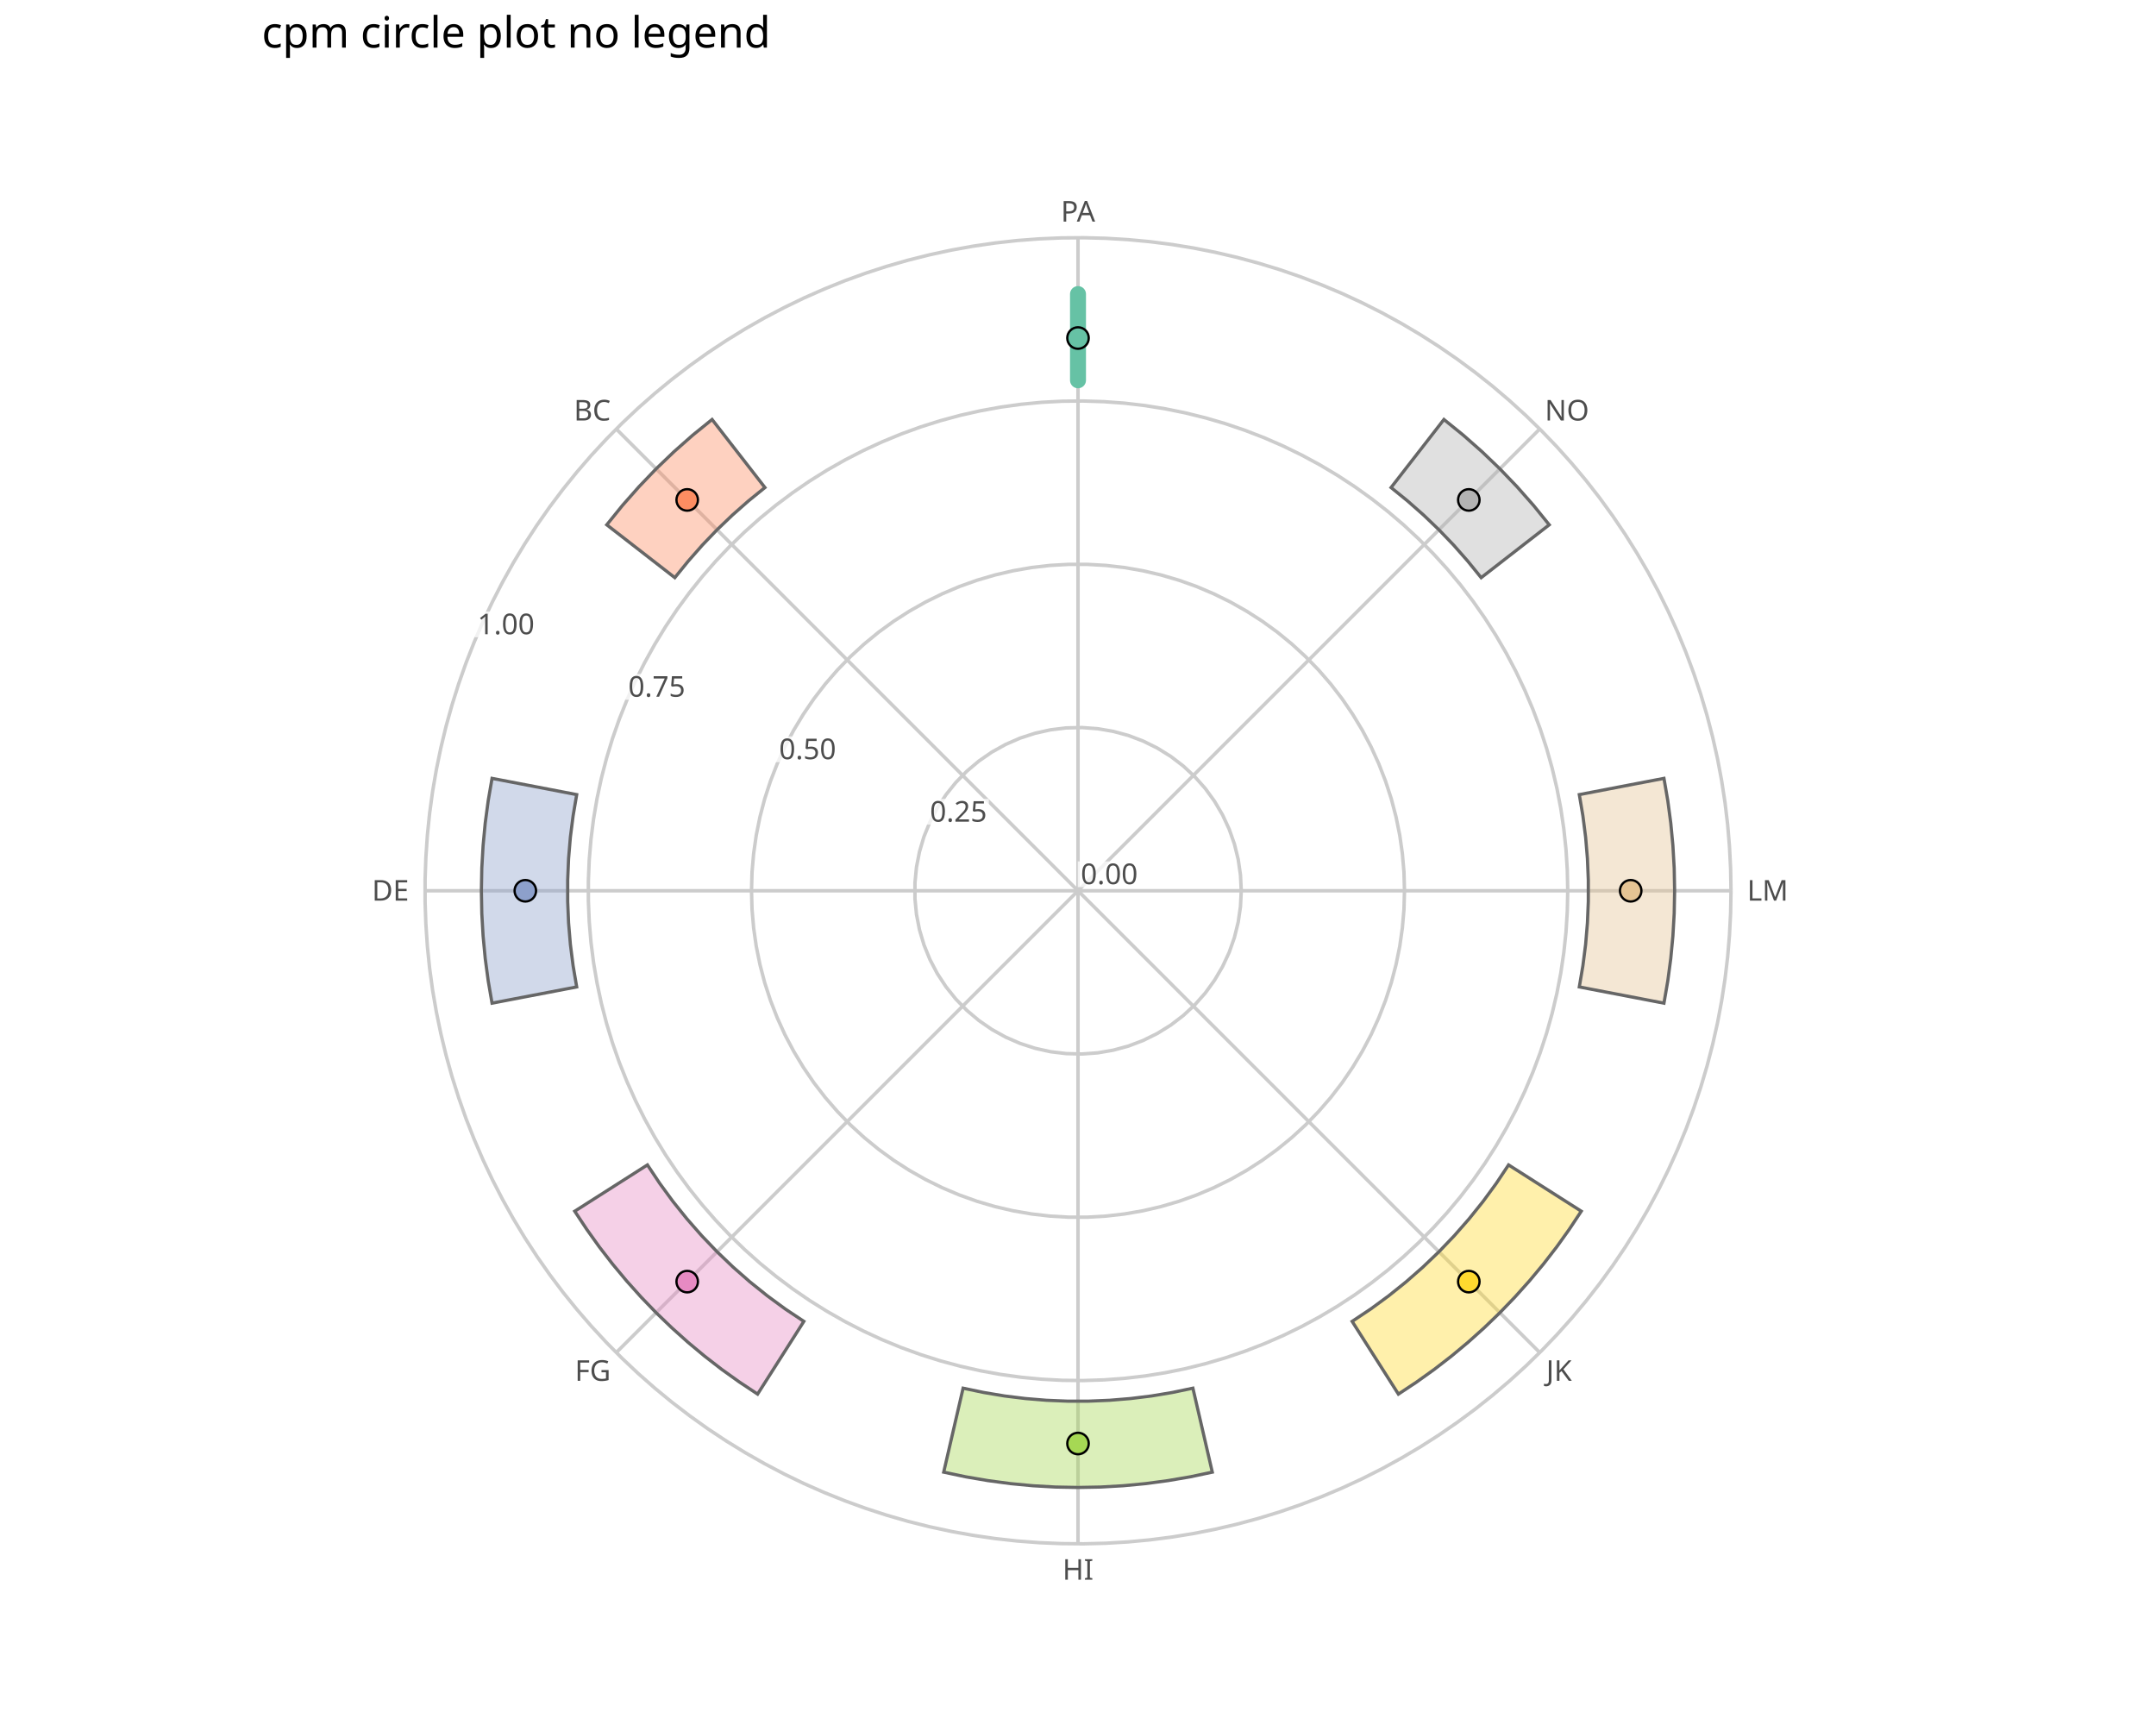
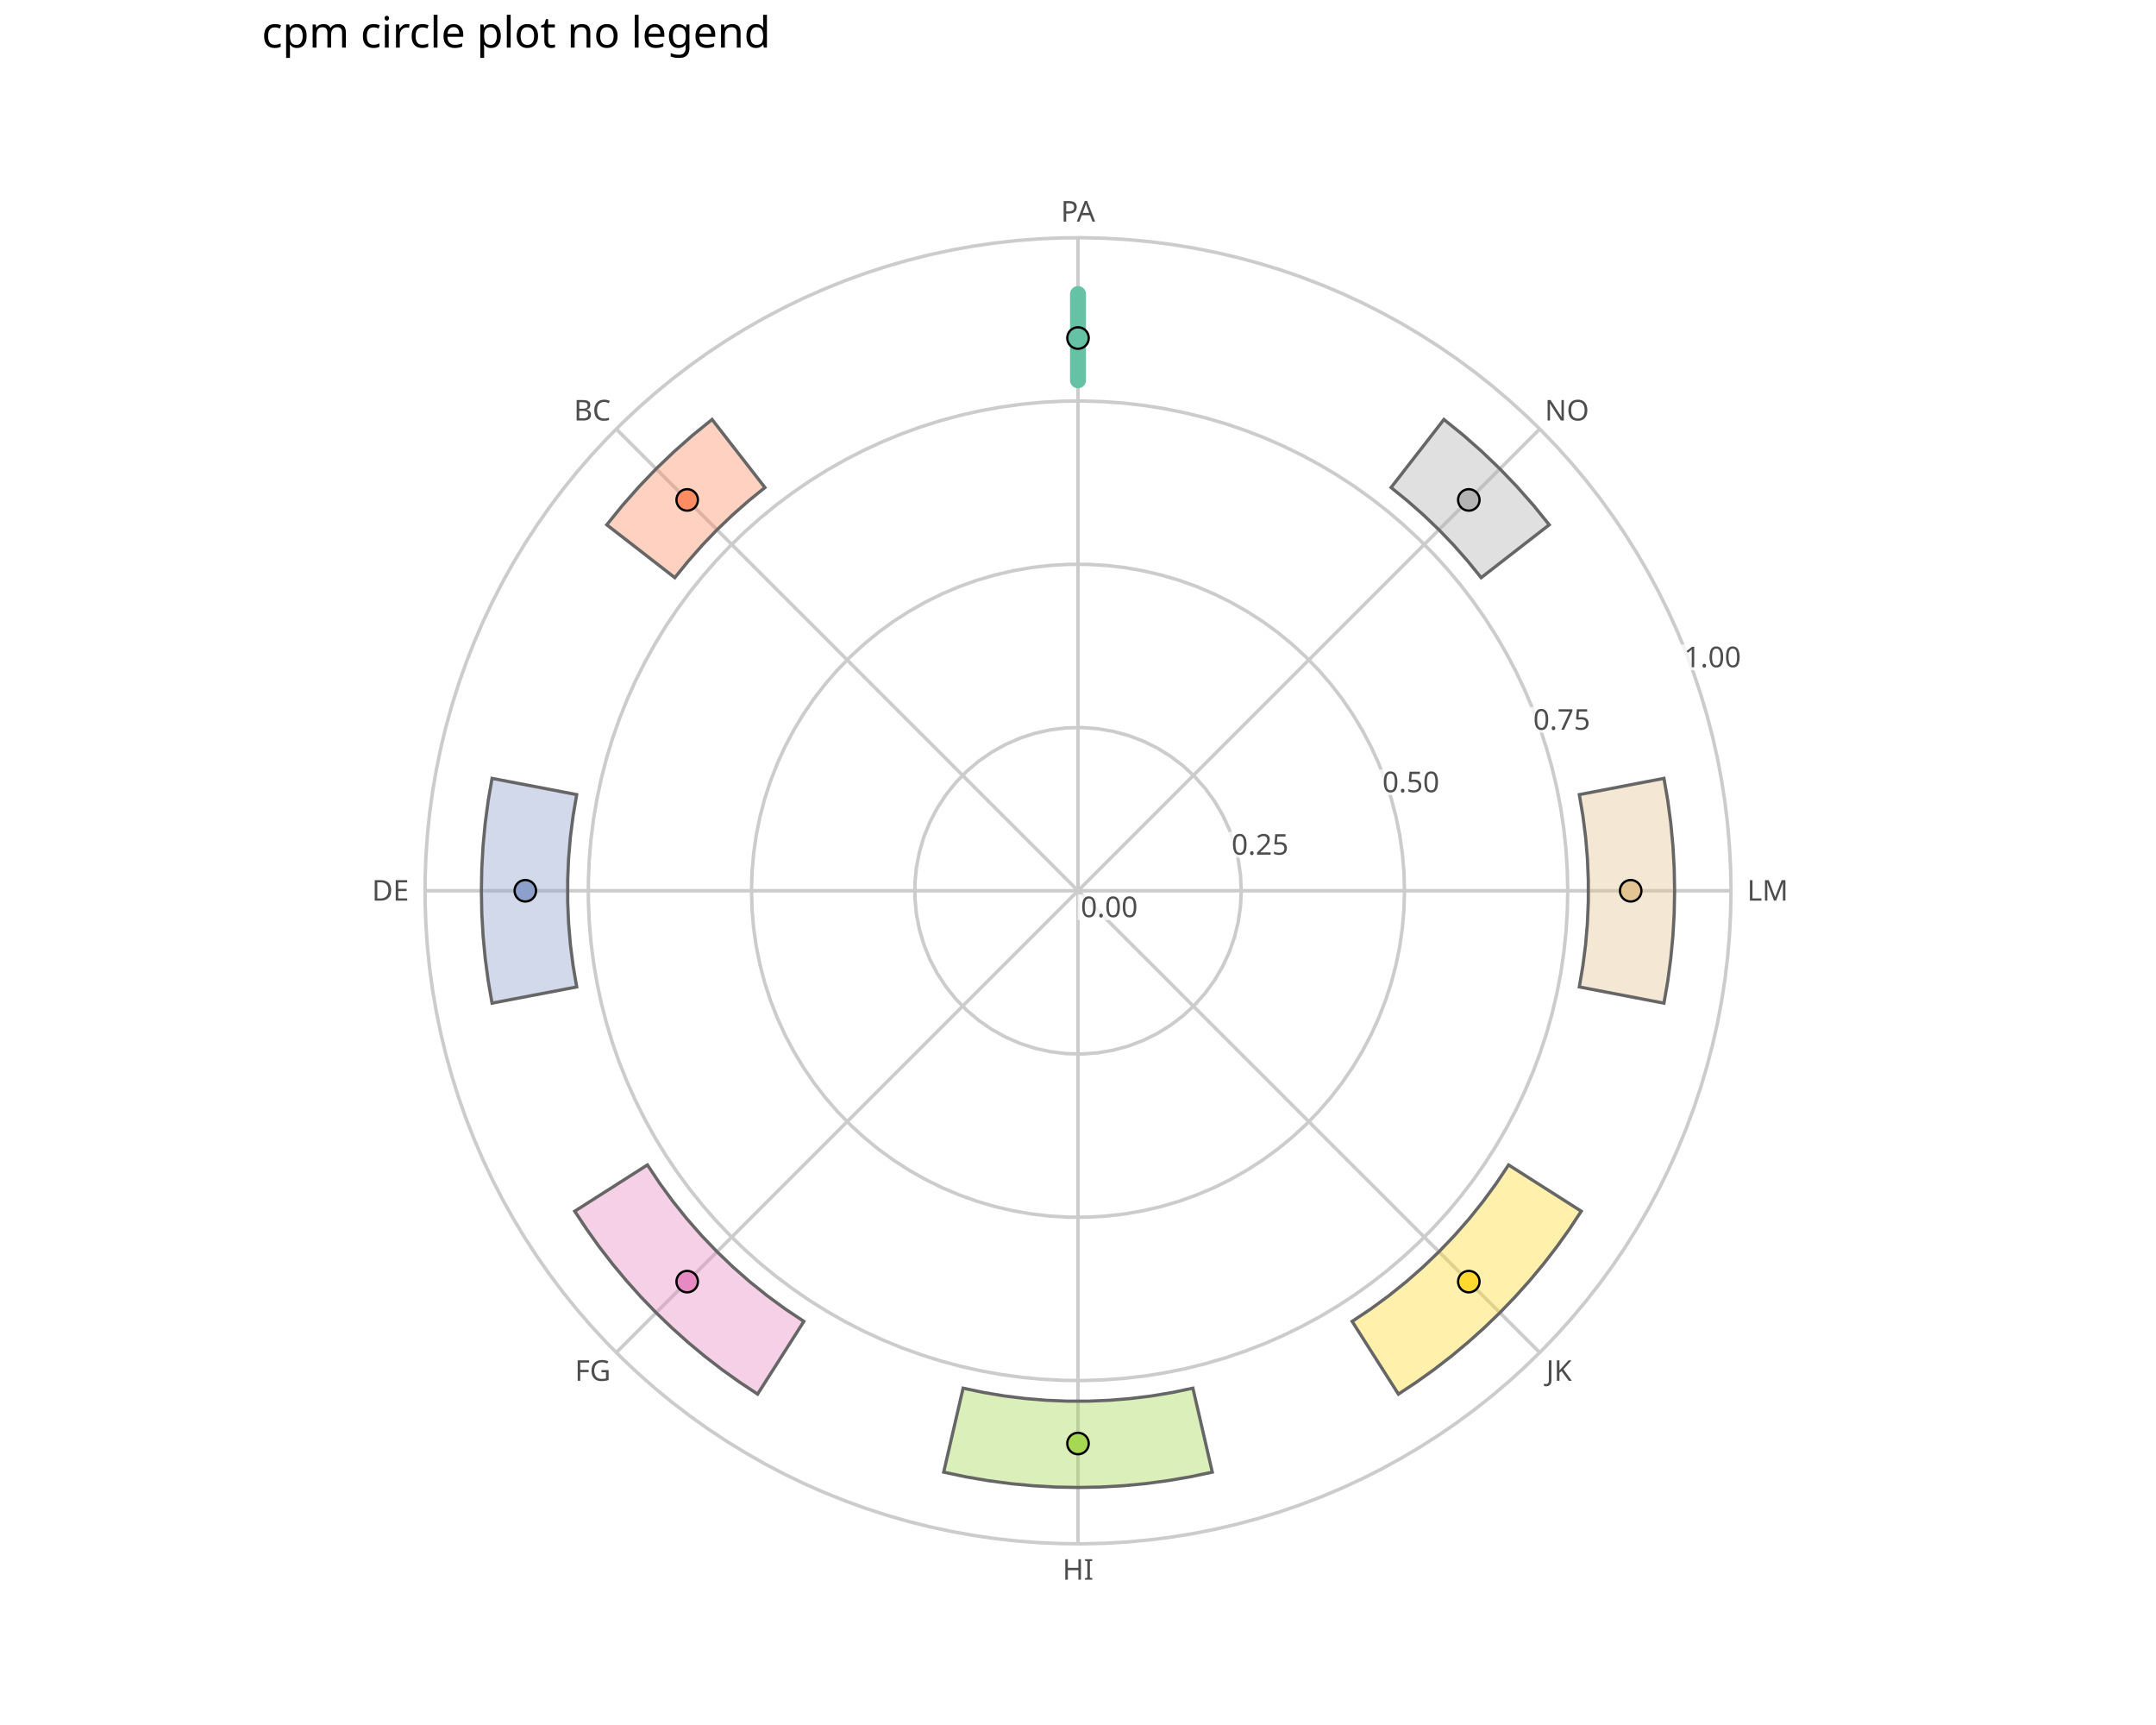
<svg xmlns="http://www.w3.org/2000/svg" class="svglite" data-engine-version="2.0" width="720.00pt" height="576.00pt" viewBox="0 0 720.00 576.00">
  <defs>
    <style type="text/css">
    .svglite line, .svglite polyline, .svglite polygon, .svglite path, .svglite rect, .svglite circle {
      fill: none;
      stroke: #000000;
      stroke-linecap: round;
      stroke-linejoin: round;
      stroke-miterlimit: 10.00;
    }
  </style>
  </defs>
  <rect width="100%" height="100%" style="stroke: none; fill: #FFFFFF;" />
  <defs>
    <clipPath id="cpMC4wMHw3MjAuMDB8MC4wMHw1NzYuMDA=">
      <rect x="0.00" y="0.00" width="720.00" height="576.00" />
    </clipPath>
  </defs>
  <g clip-path="url(#cpMC4wMHw3MjAuMDB8MC4wMHw1NzYuMDA=)">
</g>
  <defs>
    <clipPath id="cpODEuNDR8NjM4LjU2fDAuMDB8NTc2LjAw">
      <rect x="81.44" y="0.00" width="557.12" height="576.00" />
    </clipPath>
  </defs>
  <g clip-path="url(#cpODEuNDR8NjM4LjU2fDAuMDB8NTc2LjAw)">
    <rect x="81.44" y="0.00" width="557.12" height="576.00" style="stroke-width: 1.16; stroke: none; fill: #FFFFFF;" />
  </g>
  <g clip-path="url(#cpMC4wMHw3MjAuMDB8MC4wMHw1NzYuMDA=)">
    <polyline points="360.00,297.44 360.00,297.44 " style="stroke-width: 1.16; stroke: #CCCCCC; stroke-linecap: butt;" />
    <polyline points="414.52,297.44 414.26,292.18 413.50,286.96 412.24,281.85 410.49,276.88 408.27,272.10 405.60,267.56 402.51,263.30 399.01,259.36 395.15,255.77 390.97,252.57 386.49,249.79 381.77,247.46 376.85,245.59 371.76,244.21 366.57,243.32 361.32,242.94 356.05,243.06 350.82,243.70 345.68,244.84 340.67,246.46 335.84,248.57 331.23,251.13 326.90,254.12 322.87,257.52 319.19,261.29 315.90,265.39 313.01,269.80 310.56,274.47 308.57,279.34 307.07,284.39 306.06,289.56 305.55,294.80 305.55,300.07 306.06,305.32 307.07,310.49 308.57,315.53 310.56,320.41 313.01,325.08 315.90,329.48 319.19,333.59 322.87,337.36 326.90,340.76 331.23,343.75 335.84,346.31 340.67,348.41 345.68,350.04 350.82,351.18 356.05,351.81 361.32,351.94 366.57,351.56 371.76,350.67 376.85,349.29 381.77,347.42 386.49,345.08 390.97,342.30 395.15,339.11 399.01,335.52 402.51,331.58 405.60,327.31 408.27,322.77 410.49,318.00 412.24,313.03 413.50,307.91 414.26,302.70 414.52,297.44 " style="stroke-width: 1.16; stroke: #CCCCCC; stroke-linecap: butt;" />
    <polyline points="469.03,297.44 468.86,291.21 468.32,285.01 467.44,278.85 466.20,272.74 464.62,266.72 462.69,260.80 460.43,255.00 457.85,249.33 454.94,243.82 451.72,238.49 448.21,233.35 444.41,228.42 440.33,223.71 435.99,219.25 431.40,215.04 426.58,211.09 421.54,207.43 416.30,204.07 410.88,201.01 405.29,198.26 399.56,195.83 393.69,193.74 387.72,191.99 381.65,190.58 375.52,189.51 369.33,188.80 363.11,188.45 356.89,188.45 350.67,188.80 344.48,189.51 338.35,190.58 332.28,191.99 326.31,193.74 320.44,195.83 314.71,198.26 309.12,201.01 303.70,204.07 298.46,207.43 293.42,211.09 288.60,215.04 284.01,219.25 279.67,223.71 275.59,228.42 271.79,233.35 268.28,238.49 265.06,243.82 262.15,249.33 259.57,255.00 257.31,260.80 255.38,266.72 253.80,272.74 252.56,278.85 251.68,285.01 251.14,291.21 250.97,297.44 251.14,303.66 251.68,309.87 252.56,316.03 253.80,322.13 255.38,328.16 257.31,334.08 259.57,339.88 262.15,345.55 265.06,351.05 268.28,356.39 271.79,361.53 275.59,366.46 279.67,371.16 284.01,375.63 288.60,379.84 293.42,383.78 298.46,387.44 303.70,390.81 309.12,393.87 314.71,396.62 320.44,399.04 326.31,401.14 332.28,402.89 338.35,404.30 344.48,405.36 350.67,406.07 356.89,406.43 363.11,406.43 369.33,406.07 375.52,405.36 381.65,404.30 387.72,402.89 393.69,401.14 399.56,399.04 405.29,396.62 410.88,393.87 416.30,390.81 421.54,387.44 426.58,383.78 431.40,379.84 435.99,375.63 440.33,371.16 444.41,366.46 448.21,361.53 451.72,356.39 454.94,351.05 457.85,345.55 460.43,339.88 462.69,334.08 464.62,328.16 466.20,322.13 467.44,316.03 468.32,309.87 468.86,303.66 469.03,297.44 " style="stroke-width: 1.16; stroke: #CCCCCC; stroke-linecap: butt;" />
    <polyline points="523.55,297.44 523.40,290.54 522.97,283.66 522.24,276.80 521.23,269.98 519.93,263.21 518.34,256.50 516.48,249.86 514.33,243.31 511.91,236.85 509.22,230.50 506.27,224.27 503.05,218.16 499.58,212.20 495.87,206.40 491.91,200.75 487.72,195.27 483.29,189.98 478.65,184.88 473.80,179.98 468.75,175.28 463.51,170.81 458.07,166.56 452.47,162.54 446.70,158.76 440.78,155.23 434.71,151.95 428.51,148.93 422.19,146.17 415.76,143.69 409.23,141.47 402.61,139.54 395.91,137.88 389.15,136.51 382.34,135.42 375.49,134.62 368.62,134.12 361.72,133.90 354.83,133.97 347.94,134.33 341.08,134.99 334.24,135.93 327.46,137.16 320.73,138.67 314.07,140.47 307.50,142.54 301.01,144.90 294.64,147.52 288.37,150.41 282.24,153.56 276.24,156.96 270.39,160.62 264.71,164.52 259.19,168.65 253.85,173.02 248.70,177.60 243.74,182.40 239.00,187.41 234.47,192.60 230.16,197.99 226.08,203.55 222.24,209.28 218.65,215.17 215.31,221.20 212.22,227.37 209.40,233.66 206.84,240.06 204.56,246.57 202.56,253.17 200.83,259.85 199.39,266.59 198.23,273.39 197.36,280.23 196.78,287.10 196.49,293.99 196.49,300.89 196.78,307.78 197.36,314.65 198.23,321.49 199.39,328.29 200.83,335.03 202.56,341.71 204.56,348.31 206.84,354.81 209.40,361.22 212.22,367.51 215.31,373.68 218.65,379.71 222.24,385.60 226.08,391.33 230.16,396.89 234.47,402.27 239.00,407.47 243.74,412.47 248.70,417.27 253.85,421.86 259.19,426.22 264.71,430.36 270.39,434.26 276.24,437.91 282.24,441.32 288.37,444.47 294.64,447.36 301.01,449.98 307.50,452.33 314.07,454.41 320.73,456.20 327.46,457.72 334.24,458.95 341.08,459.89 347.94,460.54 354.83,460.91 361.72,460.98 368.62,460.76 375.49,460.25 382.34,459.46 389.15,458.37 395.91,457.00 402.61,455.34 409.23,453.40 415.76,451.19 422.19,448.70 428.51,445.95 434.71,442.93 440.78,439.65 446.70,436.12 452.47,432.34 458.07,428.32 463.51,424.07 468.75,419.59 473.80,414.90 478.65,410.00 483.29,404.90 487.72,399.60 491.91,394.13 495.87,388.48 499.58,382.67 503.05,376.71 506.27,370.61 509.22,364.38 511.91,358.03 514.33,351.57 516.48,345.02 518.34,338.38 519.93,331.67 521.23,324.89 522.24,318.07 522.97,311.22 523.40,304.33 523.55,297.44 " style="stroke-width: 1.16; stroke: #CCCCCC; stroke-linecap: butt;" />
    <polyline points="578.07,297.44 577.94,290.03 577.56,282.64 576.94,275.26 576.06,267.90 574.93,260.59 573.56,253.31 571.93,246.08 570.07,238.91 567.96,231.82 565.61,224.79 563.03,217.85 560.21,211.00 557.16,204.26 553.88,197.61 550.38,191.09 546.65,184.69 542.72,178.41 538.57,172.28 534.22,166.28 529.66,160.44 524.91,154.76 519.97,149.24 514.85,143.90 509.55,138.73 504.07,133.74 498.43,128.94 492.63,124.34 486.67,119.94 480.57,115.74 474.33,111.75 467.96,107.97 461.47,104.42 454.85,101.08 448.13,97.97 441.31,95.10 434.39,92.45 427.39,90.04 420.31,87.88 413.15,85.95 405.94,84.27 398.68,82.83 391.37,81.64 384.02,80.70 376.65,80.01 369.26,79.57 361.85,79.38 354.45,79.44 347.05,79.76 339.66,80.32 332.30,81.14 324.97,82.20 317.68,83.52 310.44,85.08 303.26,86.88 296.14,88.93 289.10,91.22 282.14,93.74 275.27,96.51 268.49,99.50 261.83,102.72 255.27,106.17 248.84,109.83 242.53,113.72 236.36,117.81 230.33,122.11 224.45,126.62 218.73,131.32 213.17,136.21 207.78,141.29 202.57,146.55 197.53,151.98 192.69,157.58 188.03,163.35 183.58,169.26 179.33,175.33 175.29,181.53 171.46,187.87 167.85,194.34 164.46,200.92 161.29,207.62 158.36,214.42 155.65,221.31 153.19,228.29 150.96,235.36 148.97,242.49 147.23,249.69 145.73,256.94 144.47,264.24 143.47,271.58 142.72,278.95 142.22,286.33 141.96,293.74 141.96,301.14 142.22,308.54 142.72,315.93 143.47,323.30 144.47,330.64 145.73,337.94 147.23,345.19 148.97,352.39 150.96,359.52 153.19,366.58 155.65,373.57 158.36,380.46 161.29,387.26 164.46,393.96 167.85,400.54 171.46,407.01 175.29,413.35 179.33,419.55 183.58,425.62 188.03,431.53 192.69,437.29 197.53,442.89 202.57,448.33 207.78,453.59 213.17,458.67 218.73,463.56 224.45,468.26 230.33,472.76 236.36,477.07 242.53,481.16 248.84,485.04 255.27,488.71 261.83,492.16 268.49,495.38 275.27,498.37 282.14,501.13 289.10,503.66 296.14,505.95 303.26,508.00 310.44,509.80 317.68,511.36 324.97,512.67 332.30,513.74 339.66,514.56 347.05,515.12 354.45,515.43 361.85,515.50 369.26,515.31 376.65,514.87 384.02,514.18 391.37,513.24 398.68,512.05 405.94,510.61 413.15,508.93 420.31,507.00 427.39,504.83 434.39,502.42 441.31,499.78 448.13,496.90 454.85,493.80 461.47,490.46 467.96,486.90 474.33,483.13 480.57,479.14 486.67,474.94 492.63,470.54 498.43,465.93 504.07,461.14 509.55,456.15 514.85,450.98 519.97,445.63 524.91,440.11 529.66,434.43 534.22,428.59 538.57,422.60 542.72,416.47 546.65,410.19 550.38,403.79 553.88,397.26 557.16,390.62 560.21,383.87 563.03,377.03 565.61,370.09 567.96,363.06 570.07,355.96 571.93,348.80 573.56,341.57 574.93,334.29 576.06,326.97 576.94,319.62 577.56,312.24 577.94,304.84 578.07,297.44 " style="stroke-width: 1.16; stroke: #CCCCCC; stroke-linecap: butt;" />
    <polyline points="360.00,297.44 360.00,289.92 360.00,282.40 360.00,274.88 360.00,267.36 360.00,259.84 360.00,252.32 360.00,244.80 360.00,237.28 360.00,229.76 360.00,222.24 360.00,214.72 360.00,207.20 360.00,199.68 360.00,192.16 360.00,184.65 360.00,177.13 360.00,169.61 360.00,162.09 360.00,154.57 360.00,147.05 360.00,139.53 360.00,132.01 360.00,124.49 360.00,116.97 360.00,109.45 360.00,101.93 360.00,94.41 360.00,86.89 360.00,79.37 " style="stroke-width: 1.16; stroke: #CCCCCC; stroke-linecap: butt;" />
    <polyline points="360.00,297.44 354.68,292.12 349.37,286.80 344.05,281.49 338.73,276.17 333.41,270.85 328.10,265.54 322.78,260.22 317.46,254.90 312.15,249.58 306.83,244.27 301.51,238.95 296.19,233.63 290.88,228.32 285.56,223.00 280.24,217.68 274.93,212.36 269.61,207.05 264.29,201.73 258.97,196.41 253.66,191.10 248.34,185.78 243.02,180.46 237.71,175.14 232.39,169.83 227.07,164.51 221.75,159.19 216.44,153.88 211.12,148.56 205.80,143.24 " style="stroke-width: 1.16; stroke: #CCCCCC; stroke-linecap: butt;" />
    <polyline points="360.00,297.44 352.48,297.44 344.96,297.44 337.44,297.44 329.92,297.44 322.40,297.44 314.88,297.44 307.36,297.44 299.84,297.44 292.32,297.44 284.80,297.44 277.28,297.44 269.77,297.44 262.25,297.44 254.73,297.44 247.21,297.44 239.69,297.44 232.17,297.44 224.65,297.44 217.13,297.44 209.61,297.44 202.09,297.44 194.57,297.44 187.05,297.44 179.53,297.44 172.01,297.44 164.49,297.44 156.97,297.44 149.45,297.44 141.93,297.44 " style="stroke-width: 1.16; stroke: #CCCCCC; stroke-linecap: butt;" />
    <polyline points="360.00,297.44 354.68,302.76 349.37,308.07 344.05,313.39 338.73,318.71 333.41,324.02 328.10,329.34 322.78,334.66 317.46,339.98 312.15,345.29 306.83,350.61 301.51,355.93 296.19,361.24 290.88,366.56 285.56,371.88 280.24,377.20 274.93,382.51 269.61,387.83 264.29,393.15 258.97,398.46 253.66,403.78 248.34,409.10 243.02,414.42 237.71,419.73 232.39,425.05 227.07,430.37 221.75,435.68 216.44,441.00 211.12,446.32 205.80,451.64 " style="stroke-width: 1.16; stroke: #CCCCCC; stroke-linecap: butt;" />
    <polyline points="360.00,297.44 360.00,304.96 360.00,312.48 360.00,320.00 360.00,327.52 360.00,335.04 360.00,342.56 360.00,350.08 360.00,357.59 360.00,365.11 360.00,372.63 360.00,380.15 360.00,387.67 360.00,395.19 360.00,402.71 360.00,410.23 360.00,417.75 360.00,425.27 360.00,432.79 360.00,440.31 360.00,447.83 360.00,455.35 360.00,462.87 360.00,470.39 360.00,477.91 360.00,485.43 360.00,492.95 360.00,500.47 360.00,507.99 360.00,515.51 " style="stroke-width: 1.16; stroke: #CCCCCC; stroke-linecap: butt;" />
    <polyline points="360.00,297.44 365.32,302.76 370.63,308.07 375.95,313.39 381.27,318.71 386.59,324.02 391.90,329.34 397.22,334.66 402.54,339.98 407.85,345.29 413.17,350.61 418.49,355.93 423.81,361.24 429.12,366.56 434.44,371.88 439.76,377.20 445.07,382.51 450.39,387.83 455.71,393.15 461.03,398.46 466.34,403.78 471.66,409.10 476.98,414.42 482.29,419.73 487.61,425.05 492.93,430.37 498.25,435.68 503.56,441.00 508.88,446.32 514.20,451.64 " style="stroke-width: 1.16; stroke: #CCCCCC; stroke-linecap: butt;" />
    <polyline points="360.00,297.44 367.52,297.44 375.04,297.44 382.56,297.44 390.08,297.44 397.60,297.44 405.12,297.44 412.64,297.44 420.16,297.44 427.68,297.44 435.20,297.44 442.72,297.44 450.23,297.44 457.75,297.44 465.27,297.44 472.79,297.44 480.31,297.44 487.83,297.44 495.35,297.44 502.87,297.44 510.39,297.44 517.91,297.44 525.43,297.44 532.95,297.44 540.47,297.44 547.99,297.44 555.51,297.44 563.03,297.44 570.55,297.44 578.07,297.44 " style="stroke-width: 1.16; stroke: #CCCCCC; stroke-linecap: butt;" />
    <polyline points="360.00,297.44 365.32,292.12 370.63,286.80 375.95,281.49 381.27,276.17 386.59,270.85 391.90,265.54 397.22,260.22 402.54,254.90 407.85,249.58 413.17,244.27 418.49,238.95 423.81,233.63 429.12,228.32 434.44,223.00 439.76,217.68 445.07,212.36 450.39,207.05 455.71,201.73 461.03,196.41 466.34,191.10 471.66,185.78 476.98,180.46 482.29,175.14 487.61,169.83 492.93,164.51 498.25,159.19 503.56,153.88 508.88,148.56 514.20,143.24 " style="stroke-width: 1.16; stroke: #CCCCCC; stroke-linecap: butt;" />
    <polygon points="237.80,140.07 231.34,145.30 225.11,150.80 219.11,156.55 213.36,162.55 207.86,168.78 202.63,175.24 210.21,181.12 217.79,187.01 225.36,192.89 229.84,187.37 234.54,182.03 239.46,176.90 244.60,171.98 249.93,167.28 255.45,162.80 249.57,155.22 243.68,147.65 " style="stroke-width: 1.07; stroke: #666666; stroke-linecap: butt; stroke-linejoin: miter; fill: #FC8D62; fill-opacity: 0.40;" />
    <polygon points="164.32,259.91 163.04,267.35 162.04,274.83 161.33,282.35 160.90,289.89 160.76,297.44 160.90,304.99 161.33,312.53 162.04,320.04 163.04,327.53 164.32,334.97 173.75,333.16 183.17,331.36 192.59,329.55 191.39,322.47 190.48,315.35 189.88,308.20 189.58,301.03 189.58,293.85 189.88,286.68 190.48,279.53 191.39,272.41 192.59,265.33 183.17,263.52 173.75,261.71 " style="stroke-width: 1.07; stroke: #666666; stroke-linecap: butt; stroke-linejoin: miter; fill: #8DA0CB; fill-opacity: 0.40;" />
    <polygon points="191.93,404.44 195.94,410.49 200.16,416.39 204.60,422.13 209.24,427.70 214.08,433.10 219.11,438.32 224.34,443.36 229.74,448.20 235.31,452.84 241.05,457.28 246.95,461.50 253.00,465.51 258.15,457.42 263.30,449.33 268.45,441.23 262.26,437.10 256.25,432.69 250.44,428.03 244.84,423.12 239.46,417.97 234.31,412.59 229.40,406.99 224.74,401.19 220.34,395.18 216.21,388.98 208.11,394.14 200.02,399.29 " style="stroke-width: 1.07; stroke: #666666; stroke-linecap: butt; stroke-linejoin: miter; fill: #E78AC3; fill-opacity: 0.40;" />
    <polygon points="315.15,491.57 322.53,493.13 329.96,494.40 337.43,495.40 344.94,496.11 352.46,496.54 360.00,496.68 367.54,496.54 375.06,496.11 382.57,495.40 390.04,494.40 397.47,493.13 404.85,491.57 402.69,482.22 400.53,472.87 398.37,463.53 391.48,464.97 384.54,466.13 377.56,466.99 370.55,467.57 363.52,467.86 356.48,467.86 349.45,467.57 342.44,466.99 335.46,466.13 328.52,464.97 321.63,463.53 319.47,472.87 317.31,482.22 " style="stroke-width: 1.07; stroke: #666666; stroke-linecap: butt; stroke-linejoin: miter; fill: #A6D854; fill-opacity: 0.40;" />
    <polygon points="467.00,465.51 473.05,461.50 478.95,457.28 484.69,452.84 490.26,448.20 495.66,443.36 500.89,438.32 505.92,433.10 510.76,427.70 515.40,422.13 519.84,416.39 524.06,410.49 528.07,404.44 519.98,399.29 511.89,394.14 503.79,388.98 499.66,395.18 495.26,401.19 490.60,406.99 485.69,412.59 480.54,417.97 475.16,423.12 469.56,428.03 463.75,432.69 457.74,437.10 451.55,441.23 456.70,449.33 461.85,457.42 " style="stroke-width: 1.07; stroke: #666666; stroke-linecap: butt; stroke-linejoin: miter; fill: #FFD92F; fill-opacity: 0.40;" />
    <polygon points="555.68,334.97 556.96,327.53 557.96,320.04 558.67,312.53 559.10,304.99 559.24,297.44 559.10,289.89 558.67,282.35 557.96,274.83 556.96,267.35 555.68,259.91 546.25,261.71 536.83,263.52 527.41,265.33 528.61,272.41 529.52,279.53 530.12,286.68 530.42,293.85 530.42,301.03 530.12,308.20 529.52,315.35 528.61,322.47 527.41,329.55 536.83,331.36 546.25,333.16 " style="stroke-width: 1.07; stroke: #666666; stroke-linecap: butt; stroke-linejoin: miter; fill: #E5C494; fill-opacity: 0.40;" />
    <polygon points="517.37,175.24 512.14,168.78 506.64,162.55 500.89,156.55 494.89,150.80 488.66,145.30 482.20,140.07 476.32,147.65 470.43,155.22 464.55,162.80 470.07,167.28 475.40,171.98 480.54,176.90 485.46,182.03 490.16,187.37 494.64,192.89 502.21,187.01 509.79,181.12 " style="stroke-width: 1.07; stroke: #666666; stroke-linecap: butt; stroke-linejoin: miter; fill: #B3B3B3; fill-opacity: 0.40;" />
    <polyline points="360.00,126.98 360.00,117.38 360.00,107.79 360.00,98.20 " style="stroke-width: 5.33; stroke: #66C2A5;" />
    <circle cx="360.00" cy="112.87" r="3.59" style="stroke-width: 0.77; fill: #66C2A5;" />
    <circle cx="229.49" cy="166.93" r="3.59" style="stroke-width: 0.77; fill: #FC8D62;" />
    <circle cx="175.43" cy="297.44" r="3.59" style="stroke-width: 0.77; fill: #8DA0CB;" />
    <circle cx="229.49" cy="427.95" r="3.59" style="stroke-width: 0.77; fill: #E78AC3;" />
    <circle cx="360.00" cy="482.01" r="3.59" style="stroke-width: 0.77; fill: #A6D854;" />
    <circle cx="490.51" cy="427.95" r="3.59" style="stroke-width: 0.77; fill: #FFD92F;" />
    <circle cx="544.57" cy="297.44" r="3.59" style="stroke-width: 0.77; fill: #E5C494;" />
    <circle cx="490.51" cy="166.93" r="3.59" style="stroke-width: 0.77; fill: #B3B3B3;" />
    <text x="360.00" y="73.99" text-anchor="middle" style="font-size: 9.60px; fill: #4D4D4D; font-family: sans;" textLength="12.81px" lengthAdjust="spacingAndGlyphs">PA</text>
    <text x="203.95" y="140.41" text-anchor="end" style="font-size: 9.60px; fill: #4D4D4D; font-family: sans;" textLength="13.34px" lengthAdjust="spacingAndGlyphs">BC</text>
    <text x="136.55" y="300.74" text-anchor="end" style="font-size: 9.60px; fill: #4D4D4D; font-family: sans;" textLength="13.34px" lengthAdjust="spacingAndGlyphs">DE</text>
    <text x="203.95" y="461.08" text-anchor="end" style="font-size: 9.60px; fill: #4D4D4D; font-family: sans;" textLength="13.33px" lengthAdjust="spacingAndGlyphs">FG</text>
    <text x="360.00" y="527.49" text-anchor="middle" style="font-size: 9.60px; fill: #4D4D4D; font-family: sans;" textLength="9.60px" lengthAdjust="spacingAndGlyphs">HI</text>
    <text x="516.36" y="461.08" style="font-size: 9.60px; fill: #4D4D4D; font-family: sans;" textLength="11.21px" lengthAdjust="spacingAndGlyphs">JK</text>
    <text x="583.45" y="300.74" style="font-size: 9.60px; fill: #4D4D4D; font-family: sans;" textLength="13.34px" lengthAdjust="spacingAndGlyphs">LM</text>
    <text x="515.89" y="140.41" style="font-size: 9.60px; fill: #4D4D4D; font-family: sans;" textLength="14.41px" lengthAdjust="spacingAndGlyphs">NO</text>
-     <rect x="359.92" y="287.63" width="20.68" height="8.60" style="stroke-width: 0.75; stroke: none; fill: #FFFFFF; fill-opacity: 0.75;" />
-     <rect x="309.55" y="266.76" width="20.68" height="8.60" style="stroke-width: 0.75; stroke: none; fill: #FFFFFF; fill-opacity: 0.75;" />
-     <rect x="259.18" y="245.90" width="20.68" height="8.60" style="stroke-width: 0.75; stroke: none; fill: #FFFFFF; fill-opacity: 0.75;" />
-     <rect x="208.82" y="225.04" width="20.68" height="8.60" style="stroke-width: 0.75; stroke: none; fill: #FFFFFF; fill-opacity: 0.75;" />
-     <rect x="158.45" y="204.18" width="20.68" height="8.60" style="stroke-width: 0.75; stroke: none; fill: #FFFFFF; fill-opacity: 0.75;" />
-     <text x="360.92" y="295.23" style="font-size: 9.60px; fill: #4D4D4D; font-family: sans;" textLength="18.69px" lengthAdjust="spacingAndGlyphs">0.00</text>
-     <text x="310.55" y="274.37" style="font-size: 9.60px; fill: #4D4D4D; font-family: sans;" textLength="18.69px" lengthAdjust="spacingAndGlyphs">0.25</text>
-     <text x="260.18" y="253.50" style="font-size: 9.60px; fill: #4D4D4D; font-family: sans;" textLength="18.69px" lengthAdjust="spacingAndGlyphs">0.50</text>
-     <text x="209.81" y="232.64" style="font-size: 9.60px; fill: #4D4D4D; font-family: sans;" textLength="18.69px" lengthAdjust="spacingAndGlyphs">0.75</text>
-     <text x="159.45" y="211.78" style="font-size: 9.60px; fill: #4D4D4D; font-family: sans;" textLength="18.69px" lengthAdjust="spacingAndGlyphs">1.00</text>
+     <rect x="359.92" y="298.65" width="20.68" height="8.60" style="stroke-width: 0.75; stroke: none; fill: #FFFFFF; fill-opacity: 0.75;" />
+     <rect x="410.29" y="277.79" width="20.68" height="8.60" style="stroke-width: 0.75; stroke: none; fill: #FFFFFF; fill-opacity: 0.75;" />
+     <rect x="460.65" y="256.93" width="20.68" height="8.60" style="stroke-width: 0.75; stroke: none; fill: #FFFFFF; fill-opacity: 0.75;" />
+     <rect x="511.02" y="236.06" width="20.68" height="8.60" style="stroke-width: 0.75; stroke: none; fill: #FFFFFF; fill-opacity: 0.75;" />
+     <rect x="561.39" y="215.20" width="20.68" height="8.60" style="stroke-width: 0.75; stroke: none; fill: #FFFFFF; fill-opacity: 0.75;" />
+     <text x="360.92" y="306.25" style="font-size: 9.60px; fill: #4D4D4D; font-family: sans;" textLength="18.69px" lengthAdjust="spacingAndGlyphs">0.00</text>
+     <text x="411.28" y="285.39" style="font-size: 9.60px; fill: #4D4D4D; font-family: sans;" textLength="18.69px" lengthAdjust="spacingAndGlyphs">0.25</text>
+     <text x="461.65" y="264.53" style="font-size: 9.60px; fill: #4D4D4D; font-family: sans;" textLength="18.69px" lengthAdjust="spacingAndGlyphs">0.50</text>
+     <text x="512.02" y="243.67" style="font-size: 9.60px; fill: #4D4D4D; font-family: sans;" textLength="18.69px" lengthAdjust="spacingAndGlyphs">0.75</text>
+     <text x="562.38" y="222.80" style="font-size: 9.60px; fill: #4D4D4D; font-family: sans;" textLength="18.69px" lengthAdjust="spacingAndGlyphs">1.00</text>
    <text x="87.42" y="15.89" style="font-size: 14.40px; font-family: sans;" textLength="159.30px" lengthAdjust="spacingAndGlyphs">cpm circle plot no legend</text>
  </g>
</svg>
